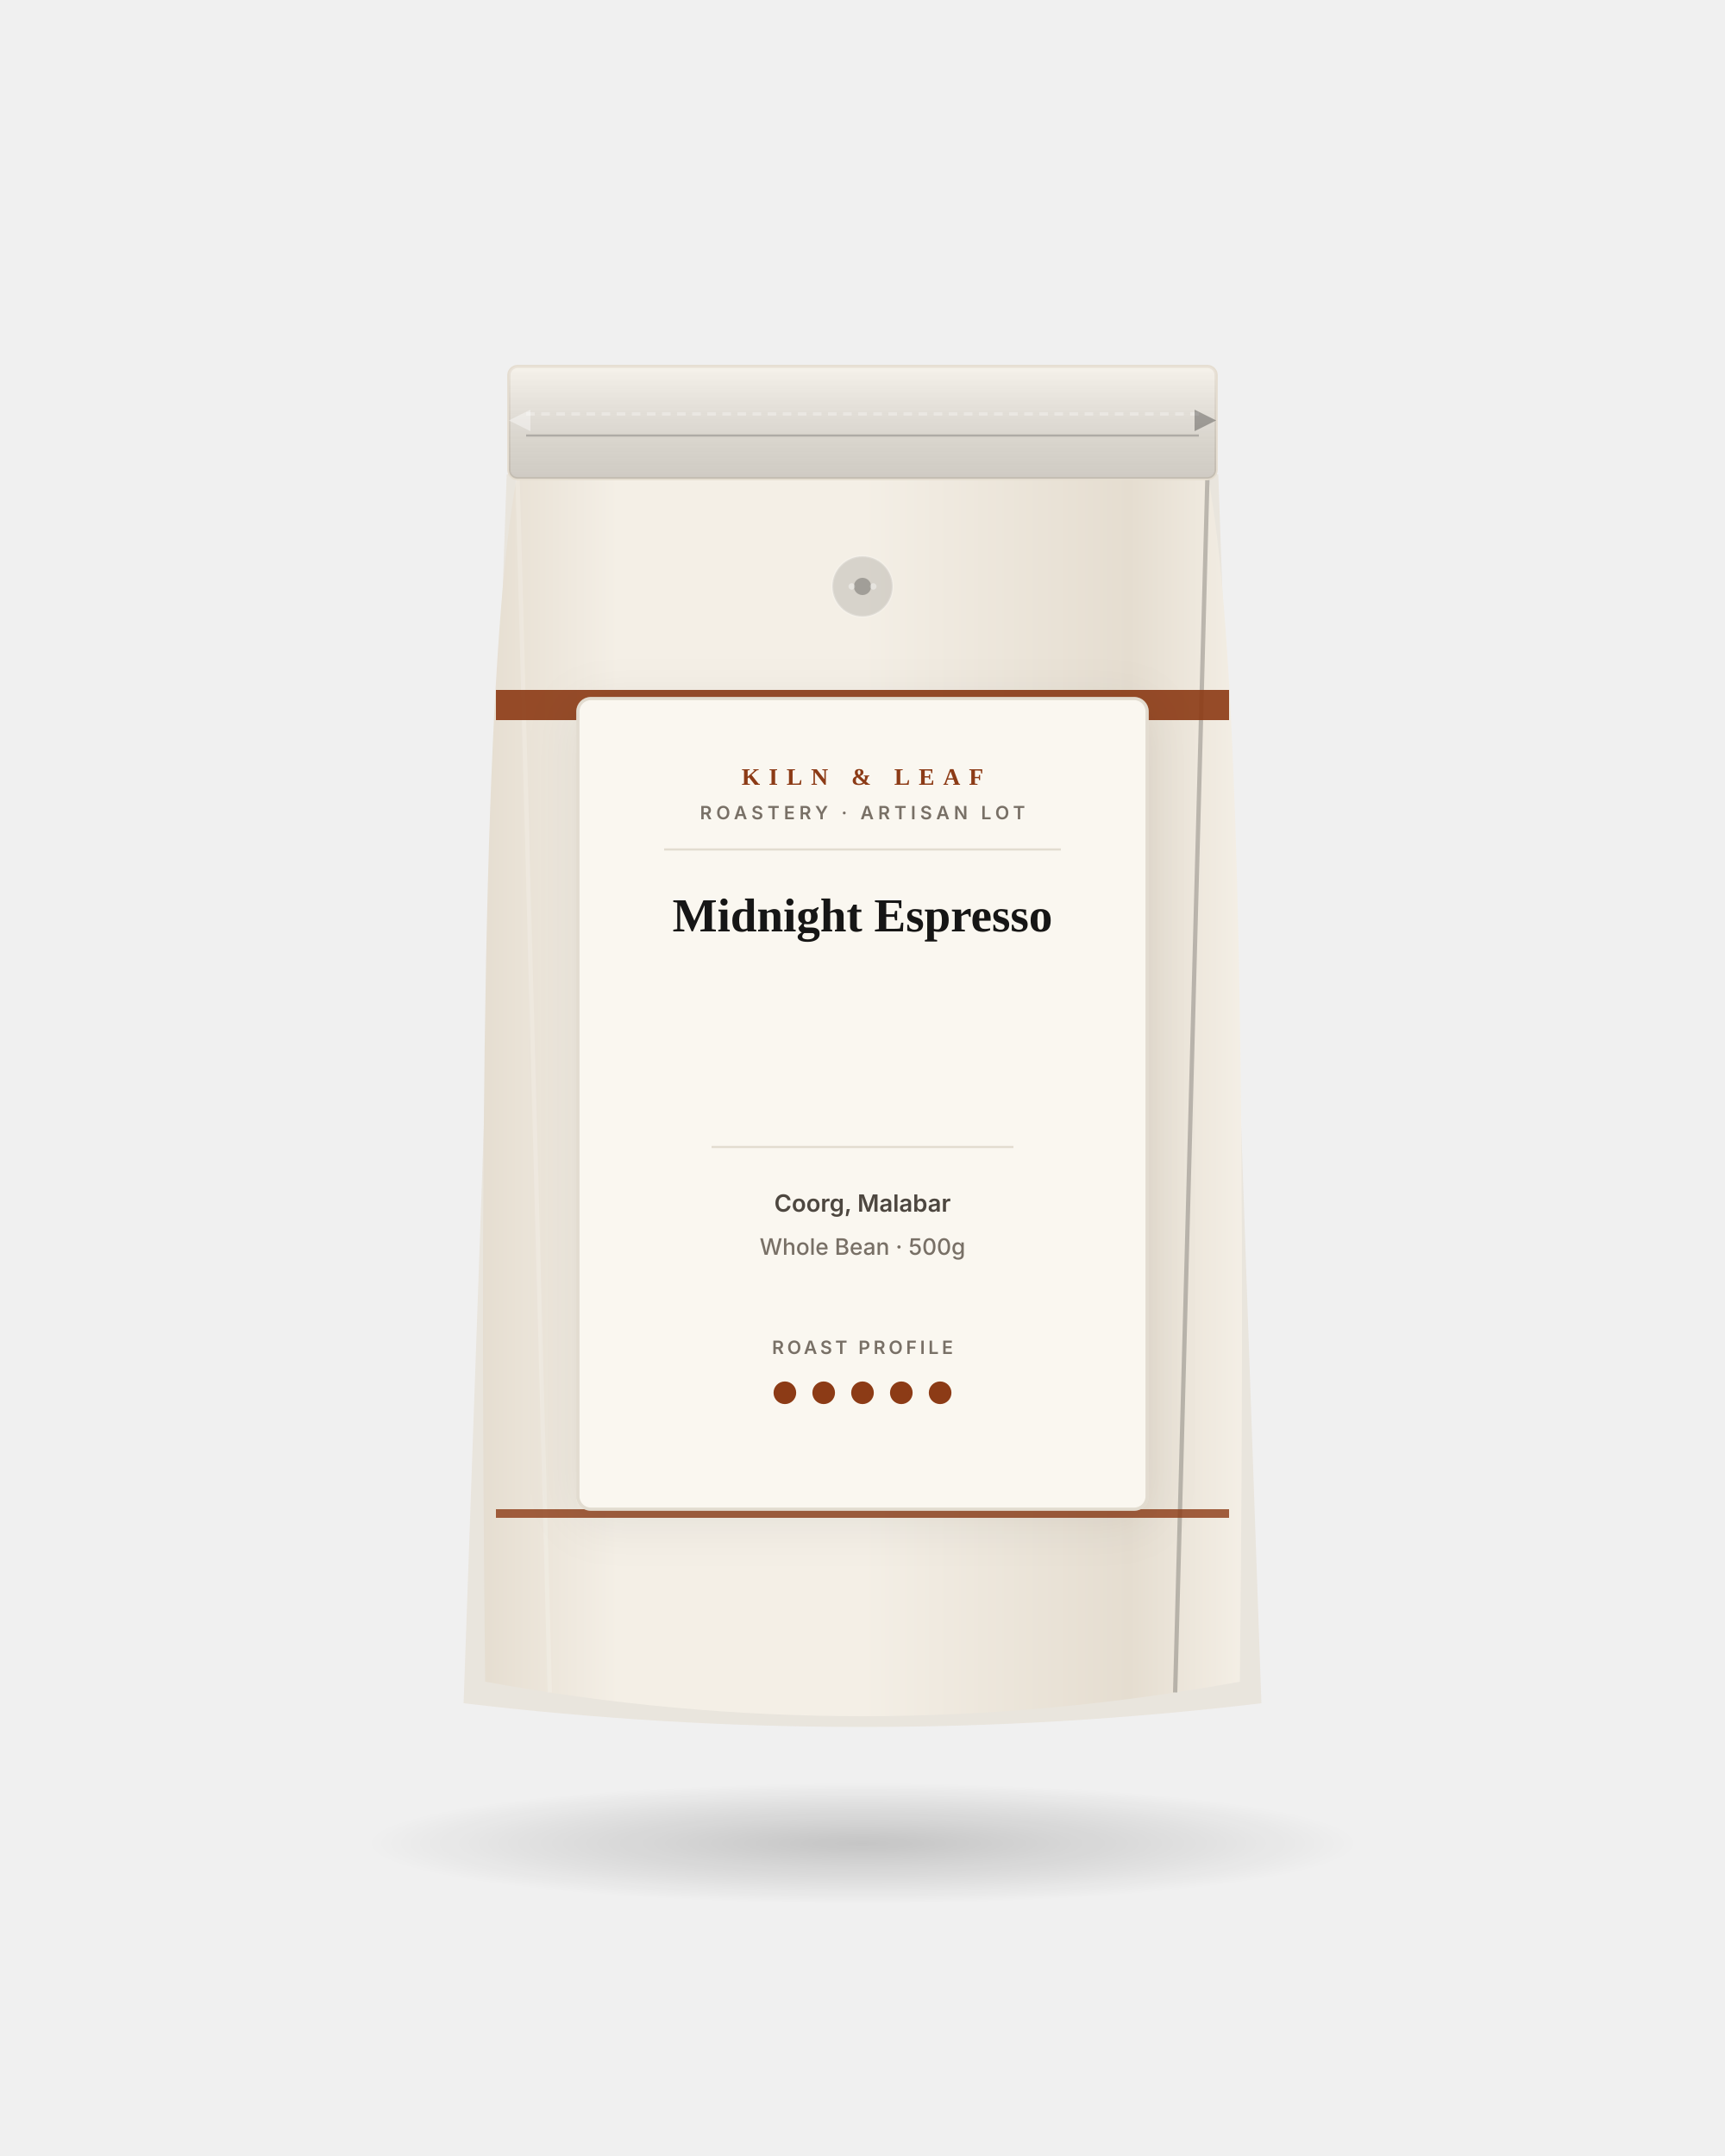
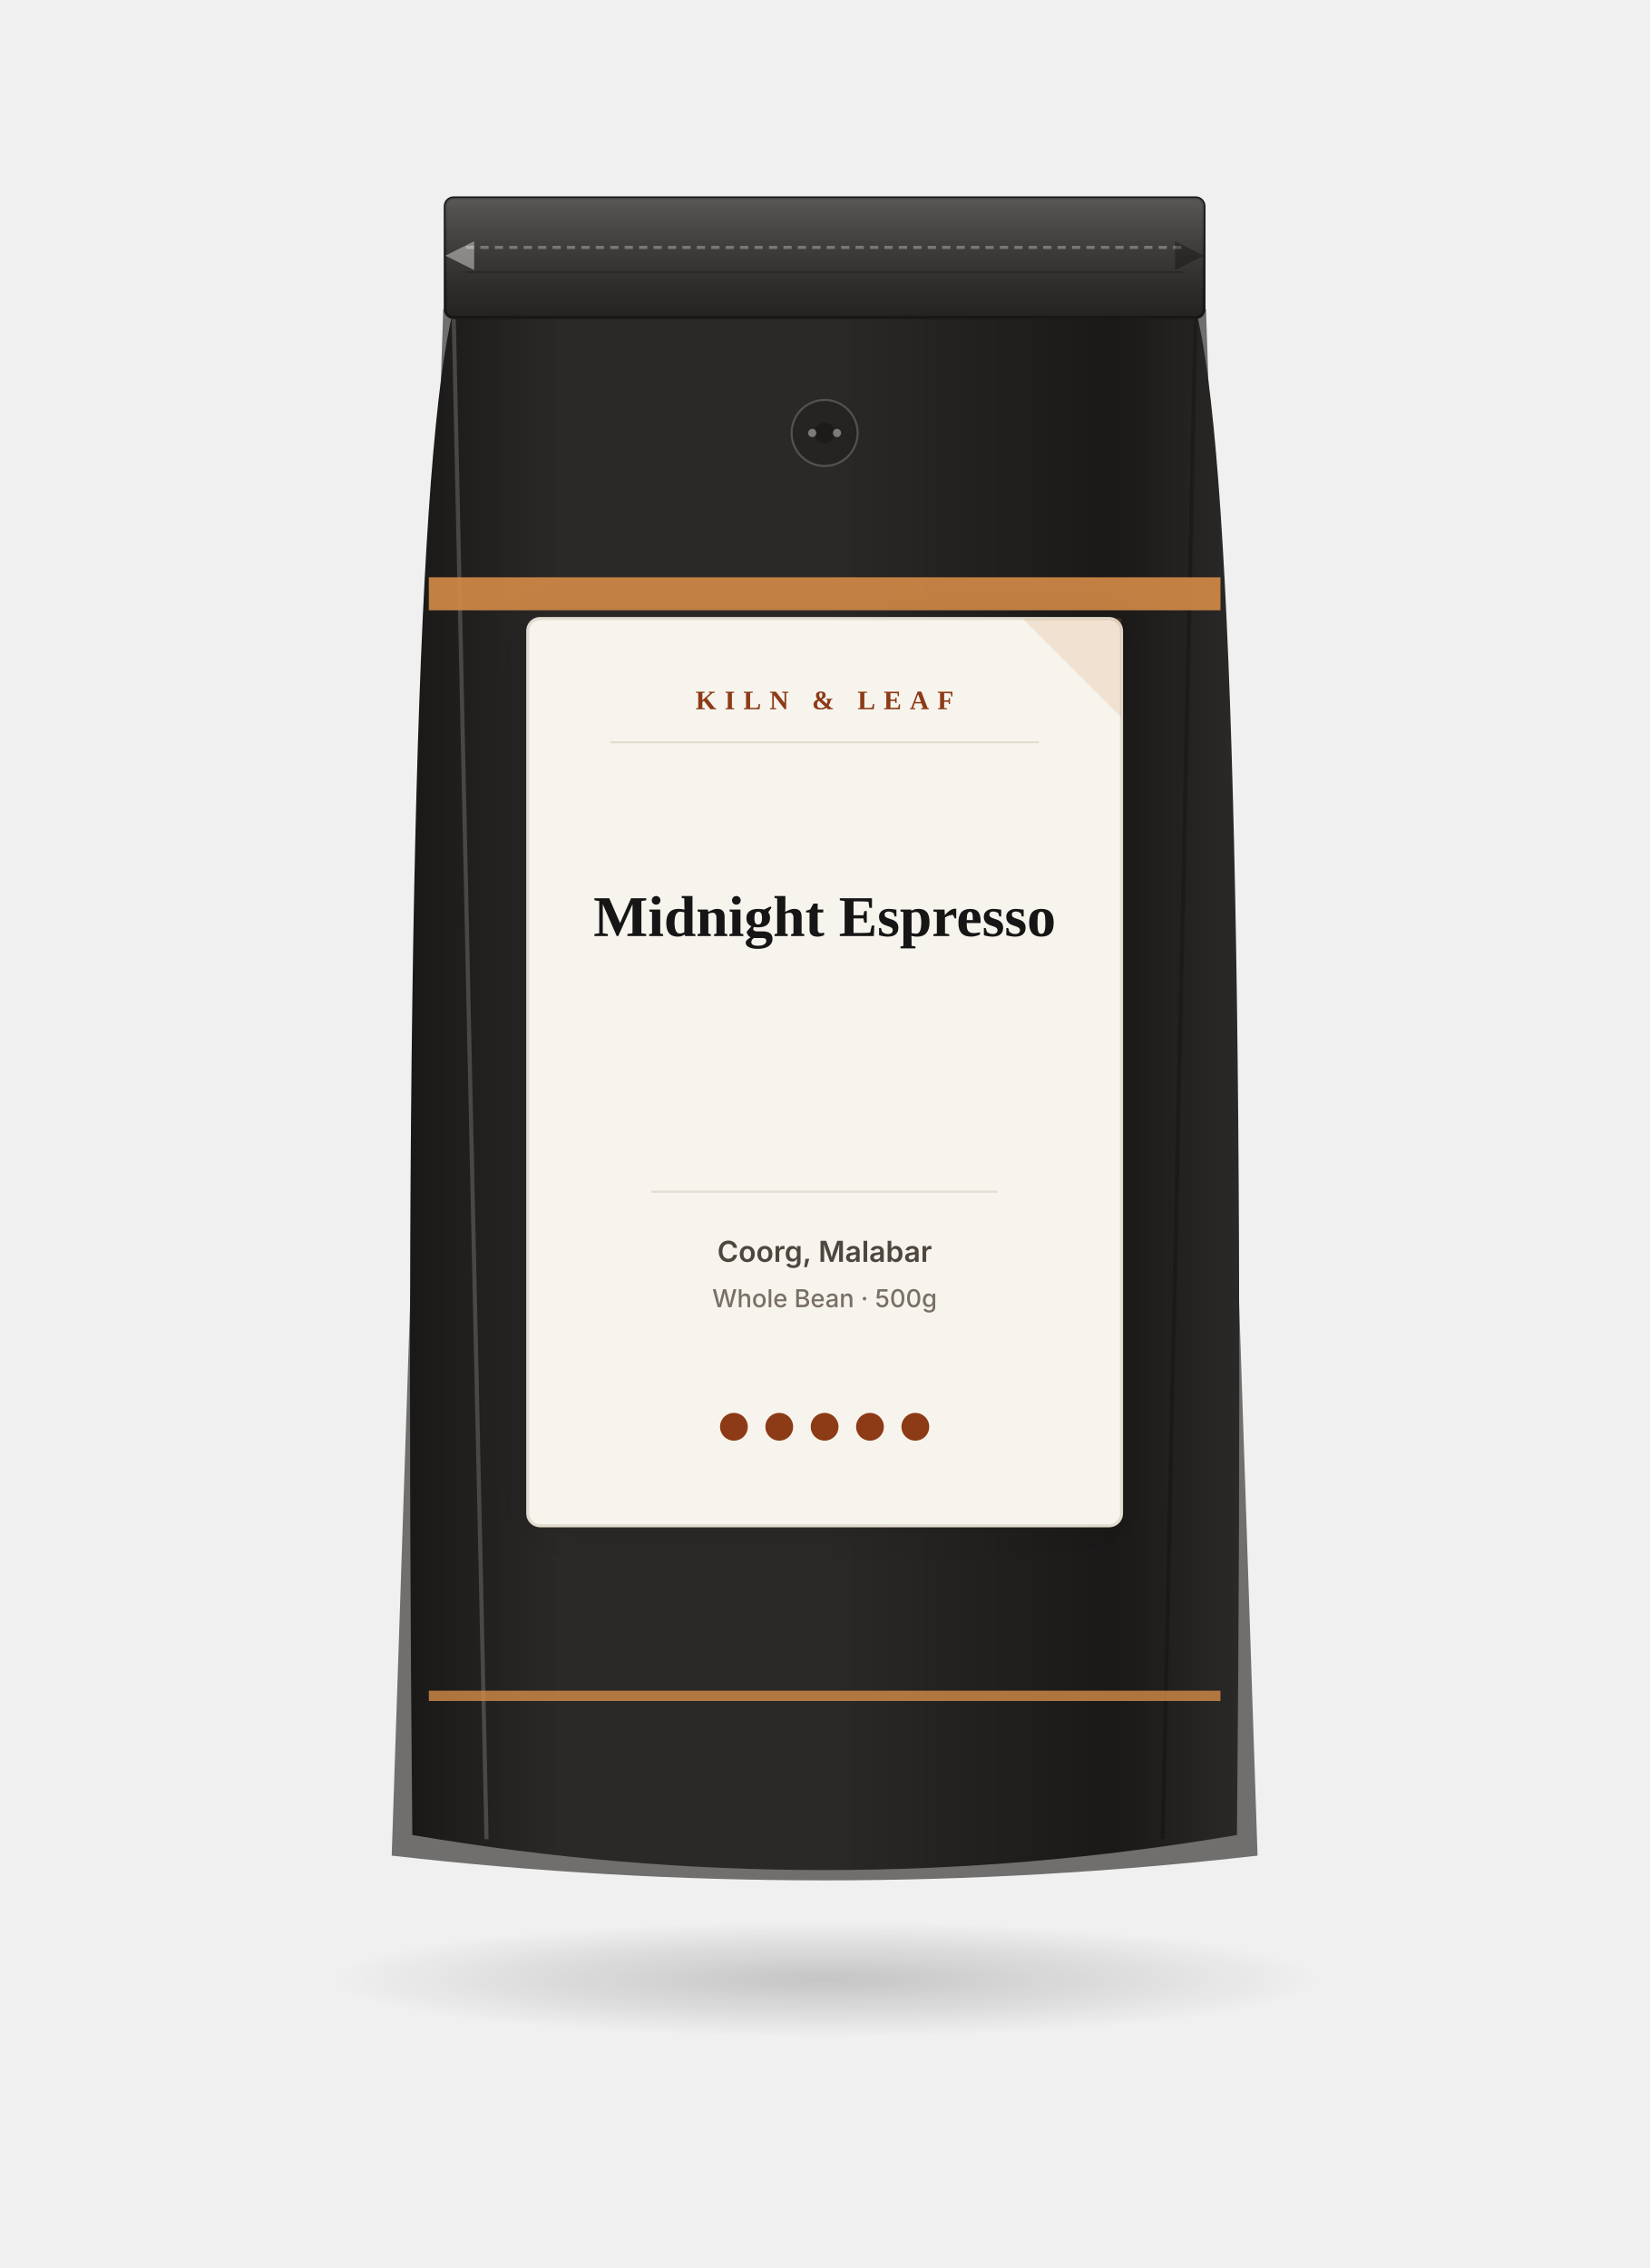
- <svg xmlns="http://www.w3.org/2000/svg" viewBox="0 0 800 1000" fill="none">
+ <svg xmlns="http://www.w3.org/2000/svg" viewBox="0 0 800 1100" fill="none">
  <defs>
    <radialGradient id="shadow-midnight-espresso" cx="50%" cy="50%" r="50%">
      <stop offset="0%" stop-color="#000000" stop-opacity="0.18" />
      <stop offset="70%" stop-color="#000000" stop-opacity="0.06" />
      <stop offset="100%" stop-color="#000000" stop-opacity="0" />
    </radialGradient>
    <linearGradient id="pouch-body-midnight-espresso" x1="0%" y1="0%" x2="100%" y2="0%">
-       <stop offset="0%" stop-color="#E5DDD0" />
-       <stop offset="18%" stop-color="#F4EFE6" />
-       <stop offset="50%" stop-color="#F4EFE6" />
-       <stop offset="85%" stop-color="#E5DDD0" />
-       <stop offset="100%" stop-color="#F4EFE6" />
+       <stop offset="0%" stop-color="#1B1918" />
+       <stop offset="18%" stop-color="#2B2927" />
+       <stop offset="50%" stop-color="#2B2927" />
+       <stop offset="85%" stop-color="#1B1918" />
+       <stop offset="100%" stop-color="#2B2927" />
    </linearGradient>
    <linearGradient id="top-seal-midnight-espresso" x1="0%" y1="0%" x2="0%" y2="100%">
      <stop offset="0%" stop-color="#FFFFFF" stop-opacity="0.22" />
      <stop offset="100%" stop-color="#000000" stop-opacity="0.15" />
    </linearGradient>
  </defs>
-   <ellipse cx="400" cy="855" rx="230" ry="28" fill="url(#shadow-midnight-espresso)" />
+   <ellipse cx="400" cy="960" rx="240" ry="28" fill="url(#shadow-midnight-espresso)" />
  <g>
-     <path d="M 235 220 L 565 220 L 585 790 Q 400 812 215 790 Z" fill="#E5DDD0" opacity="0.6" />
-     <path d="M 240 220 L 560 220 Q 580 320 575 780 Q 400 812 225 780 Q 220 320 240 220 Z" fill="url(#pouch-body-midnight-espresso)" />
-     <path d="M 240 220 L 255 785" stroke="#FFFFFF" stroke-opacity="0.18" stroke-width="2" />
-     <path d="M 560 220 L 545 785" stroke="#000000" stroke-opacity="0.22" stroke-width="2" />
-     <rect x="236" y="170" width="328" height="52" rx="4" fill="#F4EFE6" stroke="#E5DDD0" stroke-width="1.5" />
-     <rect x="236" y="170" width="328" height="52" rx="4" fill="url(#top-seal-midnight-espresso)" />
-     <line x1="244" y1="192" x2="556" y2="192" stroke="#FFFFFF" stroke-opacity="0.3" stroke-width="1.5" stroke-dasharray="4 3" />
-     <line x1="244" y1="202" x2="556" y2="202" stroke="#000000" stroke-opacity="0.2" stroke-width="1" />
-     <path d="M 236 195 L 246 190 L 246 200 Z" fill="#FFFFFF" fill-opacity="0.4" />
-     <path d="M 564 195 L 554 190 L 554 200 Z" fill="#000000" fill-opacity="0.3" />
-     <rect x="230" y="320" width="340" height="14" fill="#8C3A14" opacity="0.9" />
-     <rect x="230" y="700" width="340" height="4" fill="#8C3A14" opacity="0.8" />
-     <circle cx="400" cy="272" r="14" fill="#000000" fill-opacity="0.12" stroke="#FFFFFF" stroke-opacity="0.2" stroke-width="1" />
-     <circle cx="400" cy="272" r="4" fill="#000000" fill-opacity="0.25" />
-     <circle cx="395" cy="272" r="1.5" fill="#FFFFFF" fill-opacity="0.4" />
-     <circle cx="405" cy="272" r="1.5" fill="#FFFFFF" fill-opacity="0.4" />
+     <path d="M 215 150 L 585 150 L 610 900 Q 400 924 190 900 Z" fill="#1B1918" opacity="0.6" />
+     <path d="M 220 150 L 580 150 Q 606 250 600 890 Q 400 924 200 890 Q 194 250 220 150 Z" fill="url(#pouch-body-midnight-espresso)" />
+     <path d="M 220 150 L 236 892" stroke="#FFFFFF" stroke-opacity="0.18" stroke-width="2" />
+     <path d="M 580 150 L 564 892" stroke="#000000" stroke-opacity="0.22" stroke-width="2" />
+     <rect x="216" y="96" width="368" height="58" rx="4" fill="#2B2927" stroke="#1B1918" stroke-width="1.5" />
+     <rect x="216" y="96" width="368" height="58" rx="4" fill="url(#top-seal-midnight-espresso)" />
+     <line x1="226" y1="120" x2="574" y2="120" stroke="#FFFFFF" stroke-opacity="0.3" stroke-width="1.5" stroke-dasharray="4 3" />
+     <line x1="226" y1="132" x2="574" y2="132" stroke="#000000" stroke-opacity="0.2" stroke-width="1" />
+     <path d="M 216 124 L 230 117 L 230 131 Z" fill="#FFFFFF" fill-opacity="0.4" />
+     <path d="M 584 124 L 570 117 L 570 131 Z" fill="#000000" fill-opacity="0.3" />
+     <rect x="208" y="280" width="384" height="16" fill="#D48B47" opacity="0.9" />
+     <rect x="208" y="820" width="384" height="5" fill="#D48B47" opacity="0.8" />
+     <circle cx="400" cy="210" r="16" fill="#000000" fill-opacity="0.12" stroke="#FFFFFF" stroke-opacity="0.2" stroke-width="1" />
+     <circle cx="400" cy="210" r="5" fill="#000000" fill-opacity="0.25" />
+     <circle cx="394" cy="210" r="2" fill="#FFFFFF" fill-opacity="0.4" />
+     <circle cx="406" cy="210" r="2" fill="#FFFFFF" fill-opacity="0.4" />
    <g filter="drop-shadow(0 4px 12px rgba(0,0,0,0.08))">
-       <rect x="268" y="324" width="264" height="376" rx="6" fill="#FAF7F0" stroke="#E2DCD0" stroke-width="1.5" />
-       <text x="400" y="364" text-anchor="middle" font-family="Georgia, 'Times New Roman', serif" font-size="11" font-weight="700" letter-spacing="4" fill="#8C3A14">KILN &amp; LEAF</text>
-       <text x="400" y="380" text-anchor="middle" font-family="-apple-system, system-ui, sans-serif" font-size="8.5" font-weight="600" letter-spacing="2" fill="#786F66">ROASTERY · ARTISAN LOT</text>
-       <line x1="308" y1="394" x2="492" y2="394" stroke="#E2DCD0" stroke-width="1" />
-       <text x="400" y="432" text-anchor="middle" font-family="Georgia, 'Times New Roman', serif" font-size="22" font-weight="600" fill="#161412">Midnight Espresso</text>
-       <line x1="330" y1="532" x2="470" y2="532" stroke="#E2DCD0" stroke-width="1" />
-       <text x="400" y="562" text-anchor="middle" font-family="-apple-system, system-ui, sans-serif" font-size="11" font-weight="600" fill="#4E473F">Coorg, Malabar</text>
-       <text x="400" y="582" text-anchor="middle" font-family="-apple-system, system-ui, sans-serif" font-size="10.5" font-weight="500" fill="#786F66">Whole Bean · 500g</text>
-       <g transform="translate(0, 16)">
-         <text x="400" y="612" text-anchor="middle" font-family="-apple-system, system-ui, sans-serif" font-size="8.5" font-weight="600" letter-spacing="1.5" fill="#786F66">ROAST PROFILE</text>
-         <circle cx="364" cy="630" r="4.5" fill="#8C3A14" stroke="#8C3A14" stroke-width="1.5" />
-         <circle cx="382" cy="630" r="4.5" fill="#8C3A14" stroke="#8C3A14" stroke-width="1.5" />
-         <circle cx="400" cy="630" r="4.5" fill="#8C3A14" stroke="#8C3A14" stroke-width="1.5" />
-         <circle cx="418" cy="630" r="4.5" fill="#8C3A14" stroke="#8C3A14" stroke-width="1.5" />
-         <circle cx="436" cy="630" r="4.5" fill="#8C3A14" stroke="#8C3A14" stroke-width="1.5" />
+       <rect x="256" y="300" width="288" height="440" rx="6" fill="#F7F4EE" stroke="#E2DCD0" stroke-width="1.5" />
+       <path d="M 496 300 L 544 300 L 544 348 Z" fill="#D48B47" opacity="0.18" />
+       <text x="400" y="344" text-anchor="middle" font-family="Georgia, 'Times New Roman', serif" font-size="13" font-weight="700" letter-spacing="4" fill="#8C3A14">KILN &amp; LEAF</text>
+       <line x1="296" y1="360" x2="504" y2="360" stroke="#E2DCD0" stroke-width="1" />
+       <text x="400" y="454" text-anchor="middle" font-family="Georgia, 'Times New Roman', serif" font-size="28" font-weight="600" fill="#161412">Midnight Espresso</text>
+       <line x1="316" y1="578" x2="484" y2="578" stroke="#E2DCD0" stroke-width="1" />
+       <text x="400" y="612" text-anchor="middle" font-family="-apple-system, system-ui, sans-serif" font-size="14" font-weight="600" fill="#4E473F">Coorg, Malabar</text>
+       <text x="400" y="634" text-anchor="middle" font-family="-apple-system, system-ui, sans-serif" font-size="12" font-weight="500" fill="#786F66">Whole Bean · 500g</text>
+       <g>
+         <circle cx="356" cy="692" r="6" fill="#8C3A14" stroke="#8C3A14" stroke-width="1.5" />
+         <circle cx="378" cy="692" r="6" fill="#8C3A14" stroke="#8C3A14" stroke-width="1.5" />
+         <circle cx="400" cy="692" r="6" fill="#8C3A14" stroke="#8C3A14" stroke-width="1.5" />
+         <circle cx="422" cy="692" r="6" fill="#8C3A14" stroke="#8C3A14" stroke-width="1.5" />
+         <circle cx="444" cy="692" r="6" fill="#8C3A14" stroke="#8C3A14" stroke-width="1.5" />
      </g>
    </g>
  </g>
</svg>
